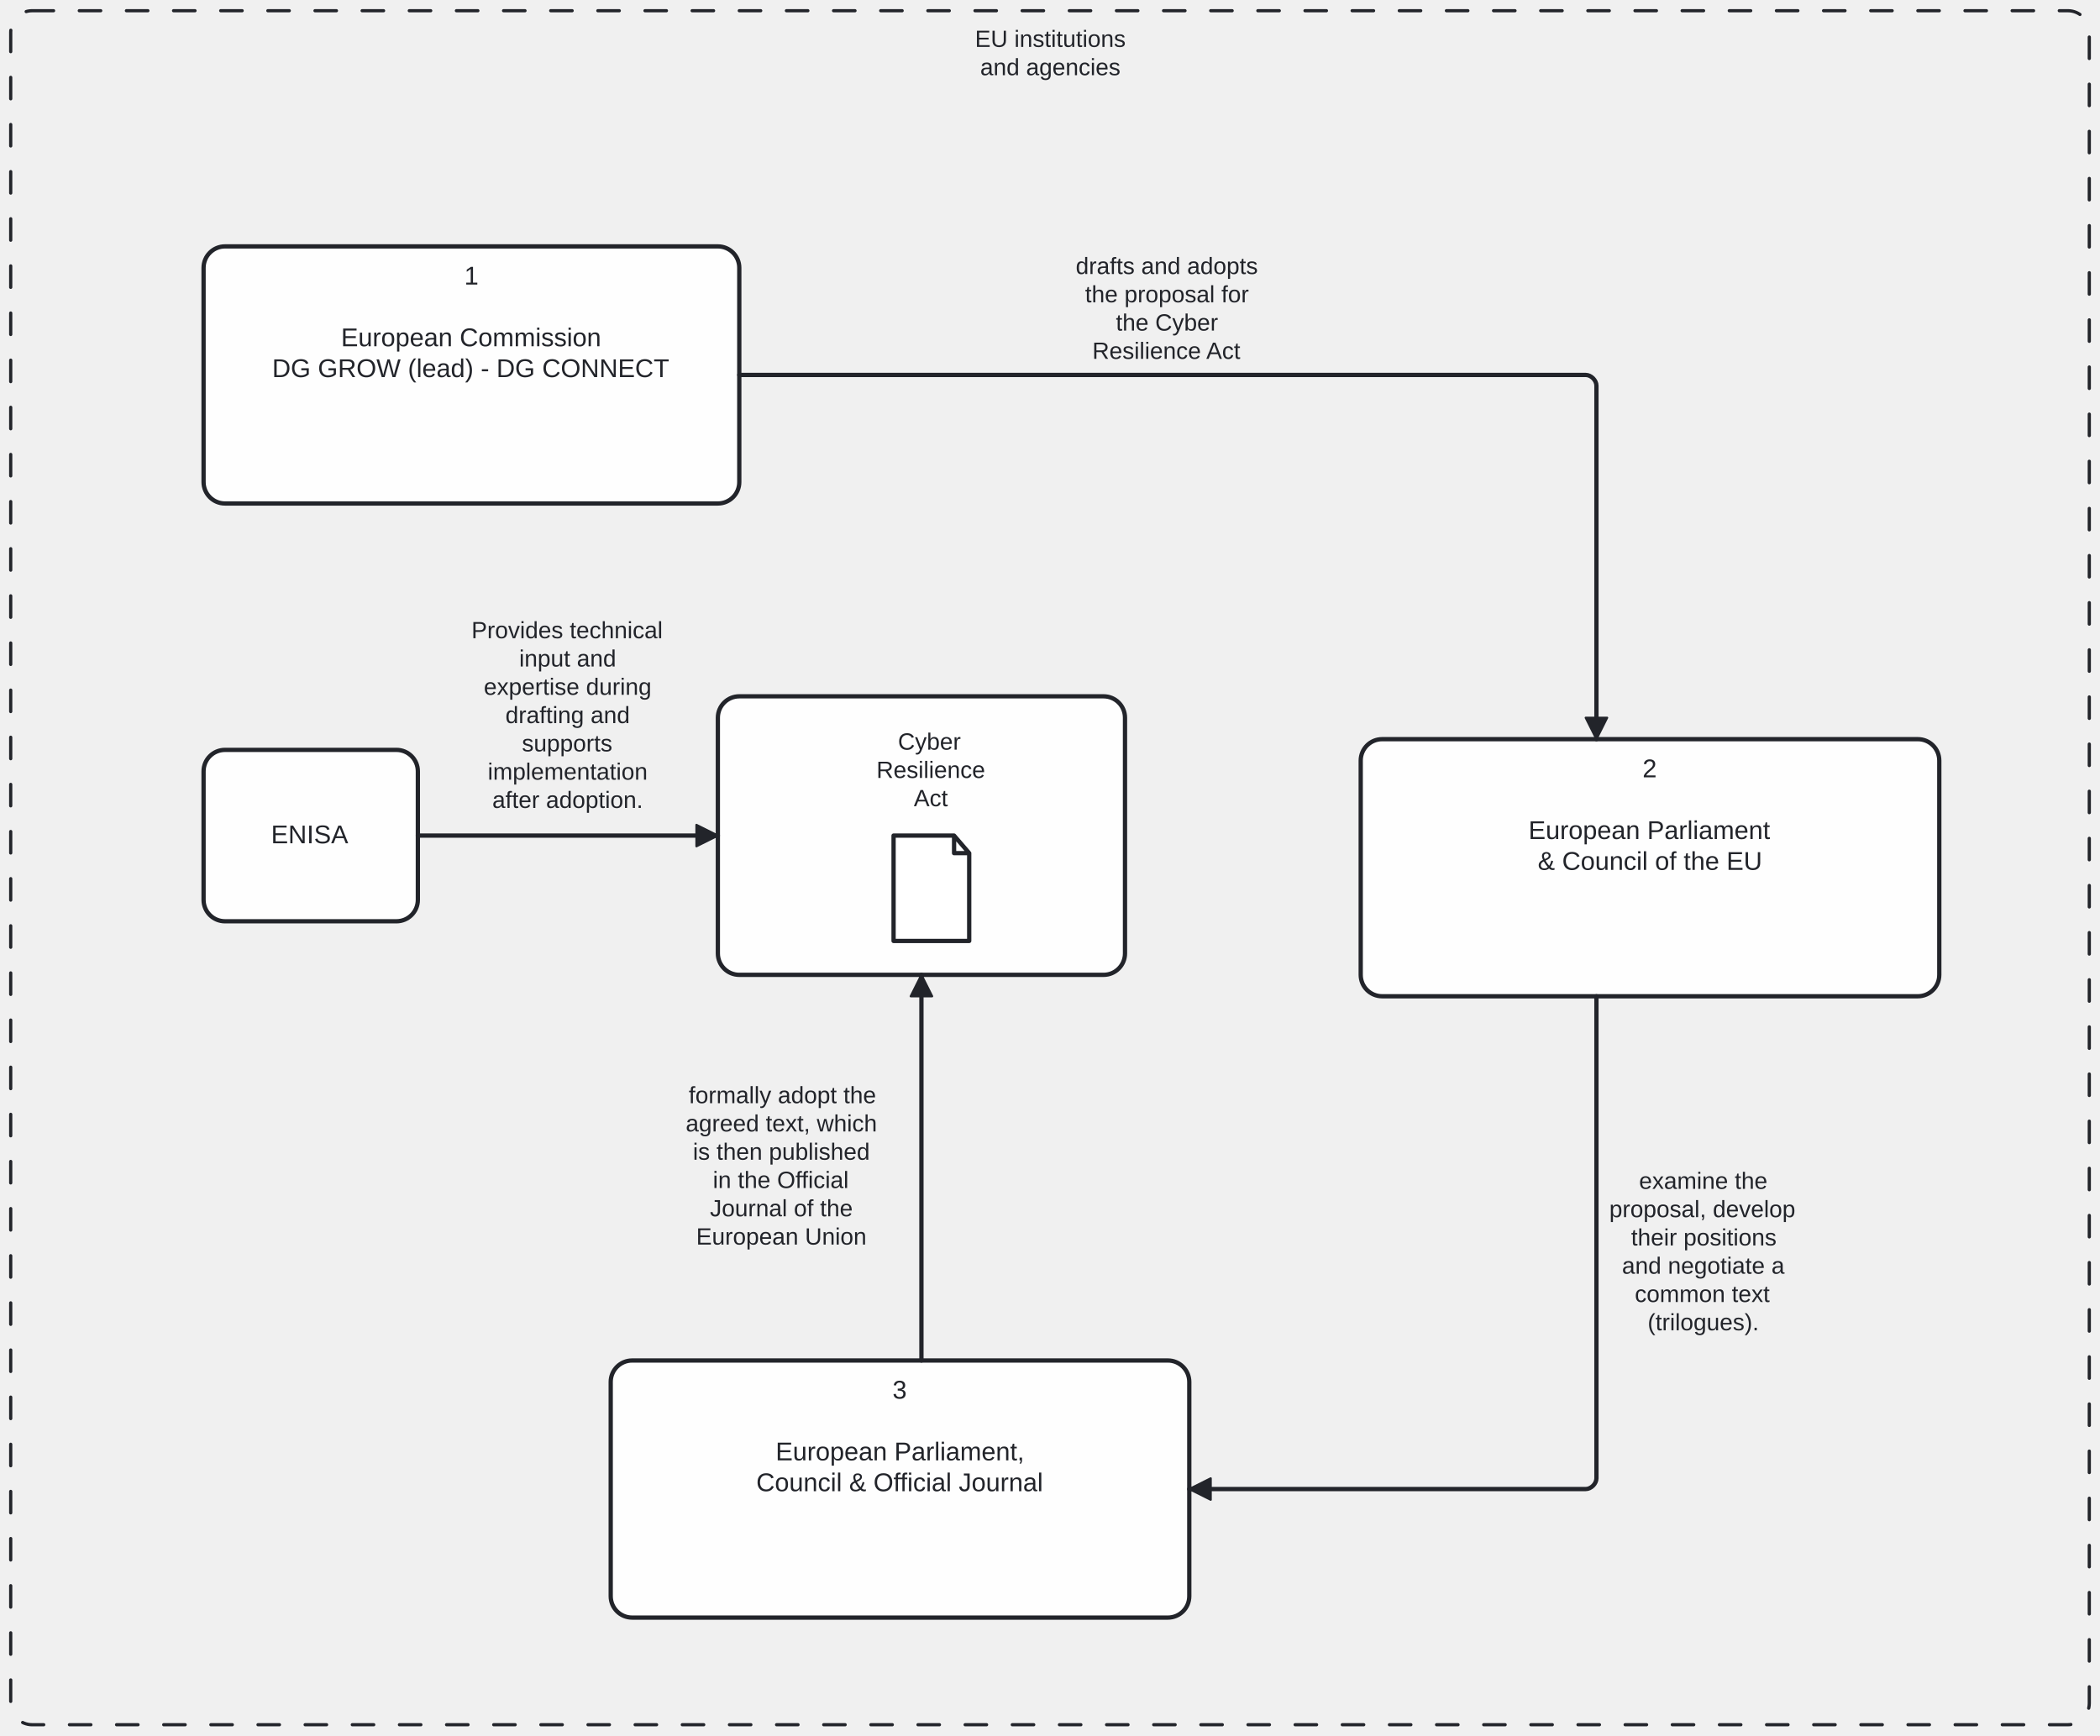
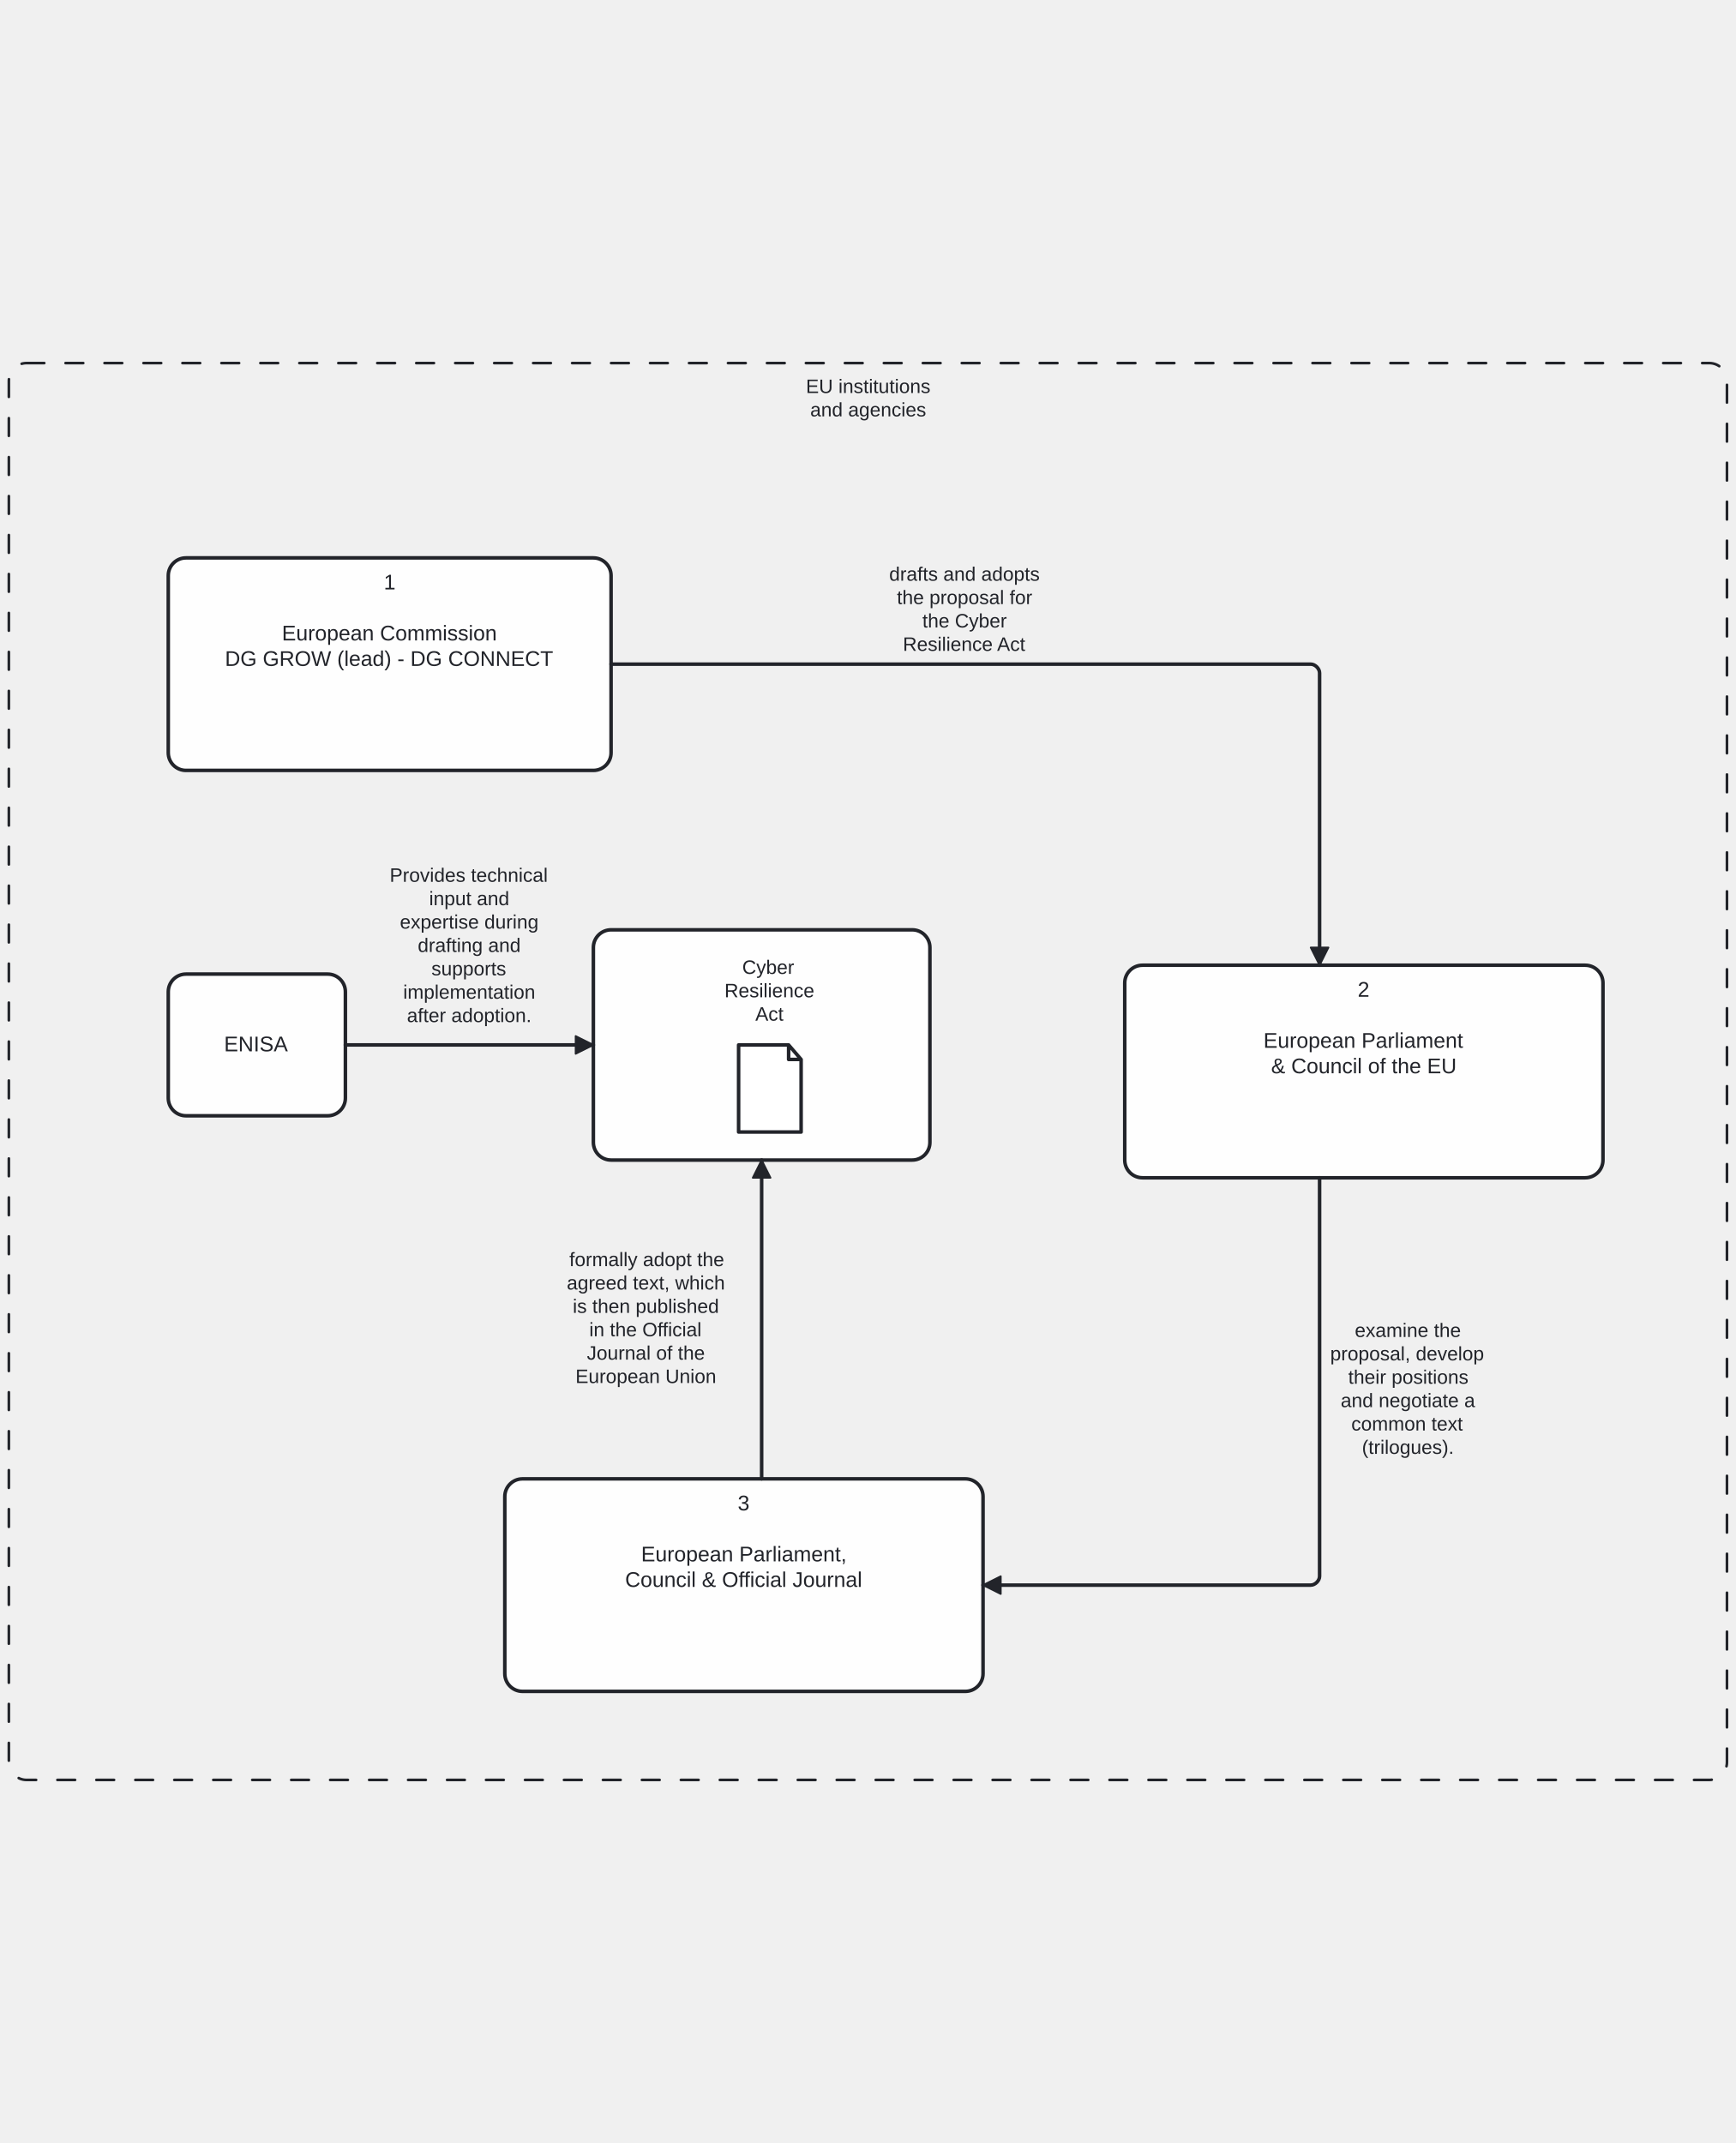
- <svg xmlns="http://www.w3.org/2000/svg" width="980" height="810" viewBox="155 75 980 810" version="1.1">
+ <svg xmlns="http://www.w3.org/2000/svg" width="980" height="1210" viewBox="155 75 980 810" version="1.1">
  <defs>
    <pattern id="djs-grid-pattern-249270" width="10" height="10" patternUnits="userSpaceOnUse">
      <circle cx="0.5" cy="0.5" r="0.5" style="fill: rgb(204, 204, 204);" />
    </pattern>
  </defs>
  <g class="djs-group">
    <g class="djs-element djs-shape" data-element-id="Activity_0qrvl02" style="display: block;" transform="matrix(1 0 0 1 250 190)">
      <g class="djs-visual">
        <rect x="0" y="0" width="250" height="120" rx="10" ry="10" style="stroke-linecap: round; stroke-linejoin: round; stroke: rgb(34, 36, 42); stroke-width: 2px; fill: white; fill-opacity: 0.95;" />
        <text lineHeight="1.2" class="djs-label" style="font-family: Arial, sans-serif; font-size: 12px; font-weight: normal; fill: rgb(34, 36, 42);">
          <tspan x="121.656" y="17.8">1</tspan>
          <tspan x="125" y="32.2" />
          <tspan x="64.143" y="46.6">European Commission</tspan>
          <tspan x="31.996" y="61">DG GROW (lead) - DG CONNECT</tspan>
        </text>
      </g>
      <rect class="djs-hit djs-hit-no-move" x="0" y="0" width="250" height="120" style="fill: none; stroke-opacity: 0; stroke: white; stroke-width: 15px;" />
      <rect class="djs-hit djs-hit-click-stroke" x="0" y="0" width="250" height="120" style="fill: none; stroke-opacity: 0; stroke: white; stroke-width: 15px;" />
      <rect class="djs-hit djs-hit-all" x="0" y="0" width="250" height="30" style="fill: none; stroke-opacity: 0; stroke: white; stroke-width: 15px;" />
      <rect x="-5" y="-5" rx="14" width="260" height="130" class="djs-outline" style="fill: none;" />
    </g>
  </g>
  <g class="djs-group">
    <g class="djs-element djs-shape" data-element-id="Activity_18gae2u" style="display: block;" transform="matrix(1 0 0 1 790 420)">
      <g class="djs-visual">
        <rect x="0" y="0" width="270" height="120" rx="10" ry="10" style="stroke-linecap: round; stroke-linejoin: round; stroke: rgb(34, 36, 42); stroke-width: 2px; fill: white; fill-opacity: 0.95;" />
        <text lineHeight="1.2" class="djs-label" style="font-family: Arial, sans-serif; font-size: 12px; font-weight: normal; fill: rgb(34, 36, 42);">
          <tspan x="131.5" y="17.8">2</tspan>
          <tspan x="135" y="32.2" />
          <tspan x="78.3" y="46.6">European Parliament</tspan>
          <tspan x="82.641" y="61">&amp; Council of the EU</tspan>
        </text>
      </g>
      <rect class="djs-hit djs-hit-no-move" x="0" y="0" width="270" height="120" style="fill: none; stroke-opacity: 0; stroke: white; stroke-width: 15px;" />
      <rect class="djs-hit djs-hit-click-stroke" x="0" y="0" width="270" height="120" style="fill: none; stroke-opacity: 0; stroke: white; stroke-width: 15px;" />
      <rect class="djs-hit djs-hit-all" x="0" y="0" width="270" height="30" style="fill: none; stroke-opacity: 0; stroke: white; stroke-width: 15px;" />
      <rect x="-5" y="-5" rx="14" width="280" height="130" class="djs-outline" style="fill: none;" />
    </g>
  </g>
  <g class="djs-group">
    <g class="djs-element djs-shape" data-element-id="Activity_16bxhb0" style="display: block;" transform="matrix(1 0 0 1 440 710)">
      <g class="djs-visual">
        <rect x="0" y="0" width="270" height="120" rx="10" ry="10" style="stroke-linecap: round; stroke-linejoin: round; stroke: rgb(34, 36, 42); stroke-width: 2px; fill: white; fill-opacity: 0.95;" />
        <text lineHeight="1.2" class="djs-label" style="font-family: Arial, sans-serif; font-size: 12px; font-weight: normal; fill: rgb(34, 36, 42);">
          <tspan x="131.5" y="17.8">3</tspan>
          <tspan x="135" y="32.2" />
          <tspan x="76.961" y="46.6">European Parliament,</tspan>
          <tspan x="67.913" y="61">Council &amp; Official Journal</tspan>
        </text>
      </g>
      <rect class="djs-hit djs-hit-no-move" x="0" y="0" width="270" height="120" style="fill: none; stroke-opacity: 0; stroke: white; stroke-width: 15px;" />
      <rect class="djs-hit djs-hit-click-stroke" x="0" y="0" width="270" height="120" style="fill: none; stroke-opacity: 0; stroke: white; stroke-width: 15px;" />
      <rect class="djs-hit djs-hit-all" x="0" y="0" width="270" height="30" style="fill: none; stroke-opacity: 0; stroke: white; stroke-width: 15px;" />
      <rect x="-5" y="-5" rx="14" width="280" height="130" class="djs-outline" style="fill: none;" />
    </g>
  </g>
  <g class="djs-group">
    <g class="djs-element djs-shape" data-element-id="Activity_12j3gnc" style="display: block;" transform="matrix(1 0 0 1 490 400)">
      <g class="djs-visual">
        <rect x="0" y="0" width="190" height="130" rx="10" ry="10" style="stroke-linecap: round; stroke-linejoin: round; stroke: rgb(34, 36, 42); stroke-width: 2px; fill: white; fill-opacity: 0.95;" />
        <text lineHeight="1.2" class="djs-label" style="font-family: Arial, sans-serif; font-size: 12px; font-weight: normal; fill: rgb(34, 36, 42);">
          <tspan x="95" y="17.8" />
        </text>
      </g>
      <rect class="djs-hit djs-hit-no-move" x="0" y="0" width="190" height="130" style="fill: none; stroke-opacity: 0; stroke: white; stroke-width: 15px;" />
      <rect class="djs-hit djs-hit-click-stroke" x="0" y="0" width="190" height="130" style="fill: none; stroke-opacity: 0; stroke: white; stroke-width: 15px;" />
      <rect class="djs-hit djs-hit-all" x="0" y="0" width="190" height="30" style="fill: none; stroke-opacity: 0; stroke: white; stroke-width: 15px;" />
      <rect x="-5" y="-5" rx="14" width="200" height="140" class="djs-outline" style="fill: none;" />
    </g>
    <g class="djs-children">
      <g class="djs-group">
        <g class="djs-element djs-shape" data-element-id="DataObjectReference_14iatti" style="display: block;" transform="matrix(1 0 0 1 572 465)">
          <g class="djs-visual">
            <path d="m 0,0 28.235,0 7.059,8.197 0,40.984 -35.294,0 0,-49.18 28.235,0 0,8.197 7.059,0" style="fill: white; stroke-linecap: round; stroke-linejoin: round; stroke: rgb(34, 36, 42); stroke-width: 2px; fill-opacity: 0.95;" />
          </g>
          <rect class="djs-hit djs-hit-all" x="0" y="0" width="36" height="50" style="fill: none; stroke-opacity: 0; stroke: white; stroke-width: 15px;" />
          <path d="M44.765 11.326L36.989 2.641C36.045 1.586 34.565 0.989 33.19 0.989H5.987C3.227 0.989 0.99 3.349 0.99 6.26V55.023C0.99 57.935 3.227 60.295 5.987 60.295H40.966C43.726 60.295 45.963 57.935 45.963 55.023V14.946C45.963 13.6 45.641 12.305 44.765 11.326Z" transform="translate(-6, -6)" class="djs-outline" style="stroke-width: 2px; fill: none;" />
        </g>
      </g>
      <g class="djs-group">
        <g class="djs-element djs-shape" data-element-id="DataObjectReference_14iatti_label" style="display: block;" transform="matrix(1 0 0 1 564 415)">
          <g class="djs-visual">
            <text lineHeight="1.2" class="djs-label" style="font-family: Arial, sans-serif; font-size: 11px; font-weight: normal; fill: rgb(34, 36, 42);">
              <tspan x="10.035" y="9.9">Cyber</tspan>
              <tspan x="0" y="23.1">Resilience</tspan>
              <tspan x="17.457" y="36.3">Act</tspan>
            </text>
          </g>
          <rect class="djs-hit djs-hit-all" x="0" y="0" width="51" height="40" style="fill: none; stroke-opacity: 0; stroke: white; stroke-width: 15px;" />
          <rect x="-5" y="-5" rx="4" width="61" height="50" class="djs-outline" style="fill: none;" />
        </g>
      </g>
    </g>
  </g>
  <g class="djs-group">
    <g class="djs-element djs-shape" data-element-id="Activity_1dlnrtt" style="display: block;" transform="matrix(1 0 0 1 250 425)">
      <g class="djs-visual">
        <rect x="0" y="0" width="100" height="80" rx="10" ry="10" style="stroke-linecap: round; stroke-linejoin: round; stroke: rgb(34, 36, 42); stroke-width: 2px; fill: white; fill-opacity: 0.95;" />
        <text lineHeight="1.2" class="djs-label" style="font-family: Arial, sans-serif; font-size: 12px; font-weight: normal; fill: rgb(34, 36, 42);">
          <tspan x="31.496" y="43.6">ENISA</tspan>
        </text>
      </g>
      <rect class="djs-hit djs-hit-all" x="0" y="0" width="100" height="80" style="fill: none; stroke-opacity: 0; stroke: white; stroke-width: 15px;" />
      <rect x="-5" y="-5" rx="14" width="110" height="90" class="djs-outline" style="fill: none;" />
    </g>
  </g>
  <g class="djs-group">
    <g class="djs-element djs-shape djs-frame" data-element-id="Group_0x5gotz" style="display: block;" transform="matrix(1 0 0 1 160 80)">
      <g class="djs-visual">
        <rect x="0" y="0" width="970" height="800" rx="10" ry="10" style="stroke-linecap: round; stroke-linejoin: round; stroke: rgb(34, 36, 42); stroke-width: 1.5px; fill: none; stroke-dasharray: 10, 6, 0, 6; pointer-events: none;" />
      </g>
      <rect class="djs-hit djs-hit-stroke" x="0" y="0" width="970" height="800" style="fill: none; stroke-opacity: 0; stroke: white; stroke-width: 15px;" />
      <rect x="-5" y="-5" rx="14" width="980" height="810" class="djs-outline" style="fill: none;" />
    </g>
  </g>
  <g class="djs-group">
    <g class="djs-element djs-shape" data-element-id="Group_0x5gotz_label" style="display: block;" transform="matrix(1 0 0 1 610 87)">
      <g class="djs-visual">
        <text lineHeight="1.2" class="djs-label" style="font-family: Arial, sans-serif; font-size: 11px; font-weight: normal; fill: rgb(34, 36, 42);">
          <tspan x="0" y="9.9">EU institutions </tspan>
          <tspan x="2.433" y="23.1">and agencies</tspan>
        </text>
      </g>
      <rect class="djs-hit djs-hit-all" x="0" y="0" width="71" height="27" style="fill: none; stroke-opacity: 0; stroke: white; stroke-width: 15px;" />
      <rect x="-5" y="-5" rx="4" width="81" height="37" class="djs-outline" style="fill: none;" />
    </g>
  </g>
  <g class="djs-group">
    <g class="djs-element djs-connection" data-element-id="Flow_1e66ajb" style="display: block;">
      <g class="djs-visual">
        <defs>
          <marker id="marker-ag9pqdntrcg3u1xct2bw17kef" viewBox="0 0 20 20" refX="11" refY="10" markerWidth="10" markerHeight="10" orient="auto">
            <path d="M 1 5 L 11 10 L 1 15 Z" style="stroke-linecap: round; stroke-linejoin: round; stroke: rgb(34, 36, 42); stroke-width: 1px; fill: rgb(34, 36, 42);" />
          </marker>
        </defs>
        <path data-corner-radius="5" style="fill: none; stroke-linecap: round; stroke-linejoin: round; stroke: rgb(34, 36, 42); stroke-width: 2px; marker-end: url('#marker-ag9pqdntrcg3u1xct2bw17kef');" d="M500,250L895,250C897.5,250,900,252.5,900,255L900,420" />
      </g>
      <path d="M500,250L900,250L900,420" class="djs-hit djs-hit-stroke" style="fill: none; stroke-opacity: 0; stroke: white; stroke-width: 15px;" />
      <rect x="495" y="245" rx="4" width="410" height="180" class="djs-outline" style="fill: none;" />
    </g>
  </g>
  <g class="djs-group">
    <g class="djs-element djs-shape" data-element-id="Flow_1e66ajb_label" style="display: block;" transform="matrix(1 0 0 1 657 193)">
      <g class="djs-visual">
        <text lineHeight="1.2" class="djs-label" style="font-family: Arial, sans-serif; font-size: 11px; font-weight: normal; fill: rgb(34, 36, 42);">
          <tspan x="0" y="9.9">drafts and adopts </tspan>
          <tspan x="4.365" y="23.1">the proposal for </tspan>
          <tspan x="18.738" y="36.3">the Cyber </tspan>
          <tspan x="7.735" y="49.5">Resilience Act</tspan>
        </text>
      </g>
      <rect class="djs-hit djs-hit-all" x="0" y="0" width="86" height="53" style="fill: none; stroke-opacity: 0; stroke: white; stroke-width: 15px;" />
      <rect x="-5" y="-5" rx="4" width="96" height="63" class="djs-outline" style="fill: none;" />
    </g>
  </g>
  <g class="djs-group">
    <g class="djs-element djs-connection" data-element-id="Flow_0i7xpad" style="display: block;">
      <g class="djs-visual">
        <defs>
          <marker id="marker-97d2lmyzeh5e8vj545jin05ao" viewBox="0 0 20 20" refX="11" refY="10" markerWidth="10" markerHeight="10" orient="auto">
            <path d="M 1 5 L 11 10 L 1 15 Z" style="stroke-linecap: round; stroke-linejoin: round; stroke: rgb(34, 36, 42); stroke-width: 1px; fill: rgb(34, 36, 42);" />
          </marker>
        </defs>
        <path data-corner-radius="5" style="fill: none; stroke-linecap: round; stroke-linejoin: round; stroke: rgb(34, 36, 42); stroke-width: 2px; marker-end: url('#marker-97d2lmyzeh5e8vj545jin05ao');" d="M900,540L900,765C900,767.5,897.5,770,895,770L710,770" />
      </g>
      <path d="M900,540L900,770L710,770" class="djs-hit djs-hit-stroke" style="fill: none; stroke-opacity: 0; stroke: white; stroke-width: 15px;" />
      <rect x="705" y="535" rx="4" width="200" height="240" class="djs-outline" style="fill: none;" />
    </g>
  </g>
  <g class="djs-group">
    <g class="djs-element djs-shape" data-element-id="Flow_0i7xpad_label" style="display: block;" transform="matrix(1 0 0 1 906 620)">
      <g class="djs-visual">
        <text lineHeight="1.2" class="djs-label" style="font-family: Arial, sans-serif; font-size: 11px; font-weight: normal; fill: rgb(34, 36, 42);">
          <tspan x="13.892" y="9.9">examine the </tspan>
          <tspan x="0" y="23.1">proposal, develop </tspan>
          <tspan x="10.177" y="36.3">their positions </tspan>
          <tspan x="5.931" y="49.5">and negotiate a </tspan>
          <tspan x="11.906" y="62.7">common text </tspan>
          <tspan x="17.877" y="75.9">(trilogues).</tspan>
        </text>
      </g>
      <rect class="djs-hit djs-hit-all" x="0" y="0" width="88" height="80" style="fill: none; stroke-opacity: 0; stroke: white; stroke-width: 15px;" />
      <rect x="-5" y="-5" rx="4" width="98" height="90" class="djs-outline" style="fill: none;" />
    </g>
  </g>
  <g class="djs-group">
    <g class="djs-element djs-connection" data-element-id="Flow_086ati0" style="display: block;">
      <g class="djs-visual">
        <defs>
          <marker id="marker-7pwq4ksd58556v1c0dtnusrkf" viewBox="0 0 20 20" refX="11" refY="10" markerWidth="10" markerHeight="10" orient="auto">
            <path d="M 1 5 L 11 10 L 1 15 Z" style="stroke-linecap: round; stroke-linejoin: round; stroke: rgb(34, 36, 42); stroke-width: 1px; fill: rgb(34, 36, 42);" />
          </marker>
        </defs>
        <path data-corner-radius="5" style="fill: none; stroke-linecap: round; stroke-linejoin: round; stroke: rgb(34, 36, 42); stroke-width: 2px; marker-end: url('#marker-7pwq4ksd58556v1c0dtnusrkf');" d="M585,710L585,530" />
      </g>
      <path d="M585,710L585,530" class="djs-hit djs-hit-stroke" style="fill: none; stroke-opacity: 0; stroke: white; stroke-width: 15px;" />
      <rect x="580" y="525" rx="4" width="10" height="190" class="djs-outline" style="fill: none;" />
    </g>
  </g>
  <g class="djs-group">
    <g class="djs-element djs-shape" data-element-id="Flow_086ati0_label" style="display: block;" transform="matrix(1 0 0 1 475 580)">
      <g class="djs-visual">
        <text lineHeight="1.2" class="djs-label" style="font-family: Arial, sans-serif; font-size: 11px; font-weight: normal; fill: rgb(34, 36, 42);">
          <tspan x="1.422" y="9.9">formally adopt the</tspan>
          <tspan x="0" y="23.1">agreed text, which</tspan>
          <tspan x="3.359" y="36.3">is then published </tspan>
          <tspan x="12.67" y="49.5">in the Official </tspan>
          <tspan x="11.312" y="62.7">Journal of the </tspan>
          <tspan x="4.883" y="75.9">European Union</tspan>
        </text>
      </g>
      <rect class="djs-hit djs-hit-all" x="0" y="0" width="90" height="80" style="fill: none; stroke-opacity: 0; stroke: white; stroke-width: 15px;" />
      <rect x="-5" y="-5" rx="4" width="100" height="90" class="djs-outline" style="fill: none;" />
    </g>
  </g>
  <g class="djs-group">
    <g class="djs-element djs-connection" data-element-id="Flow_00h98jp" style="display: block;">
      <g class="djs-visual">
        <defs>
          <marker id="marker-bu4b7kppl87x87yhhe7ykqq5j" viewBox="0 0 20 20" refX="11" refY="10" markerWidth="10" markerHeight="10" orient="auto">
            <path d="M 1 5 L 11 10 L 1 15 Z" style="stroke-linecap: round; stroke-linejoin: round; stroke: rgb(34, 36, 42); stroke-width: 1px; fill: rgb(34, 36, 42);" />
          </marker>
        </defs>
        <path data-corner-radius="5" style="fill: none; stroke-linecap: round; stroke-linejoin: round; stroke: rgb(34, 36, 42); stroke-width: 2px; marker-end: url('#marker-bu4b7kppl87x87yhhe7ykqq5j');" d="M350,465L490,465" />
      </g>
      <path d="M350,465L490,465" class="djs-hit djs-hit-stroke" style="fill: none; stroke-opacity: 0; stroke: white; stroke-width: 15px;" />
      <rect x="345" y="460" rx="4" width="150" height="10" class="djs-outline" style="fill: none;" />
    </g>
  </g>
  <g class="djs-group">
    <g class="djs-element djs-shape" data-element-id="Flow_00h98jp_label" style="display: block;" transform="matrix(1 0 0 1 375 363)">
      <g class="djs-visual">
        <text lineHeight="1.2" class="djs-label" style="font-family: Arial, sans-serif; font-size: 11px; font-weight: normal; fill: rgb(34, 36, 42);">
          <tspan x="0" y="9.9">Provides technical</tspan>
          <tspan x="22.279" y="23.1">input and </tspan>
          <tspan x="5.771" y="36.3">expertise during </tspan>
          <tspan x="15.857" y="49.5">drafting and </tspan>
          <tspan x="23.567" y="62.7">supports </tspan>
          <tspan x="7.615" y="75.9">implementation </tspan>
          <tspan x="9.74" y="89.1">after adoption.</tspan>
        </text>
      </g>
      <rect class="djs-hit djs-hit-all" x="0" y="0" width="90" height="93" style="fill: none; stroke-opacity: 0; stroke: white; stroke-width: 15px;" />
      <rect x="-5" y="-5" rx="4" width="100" height="103" class="djs-outline" style="fill: none;" />
    </g>
  </g>
</svg>
